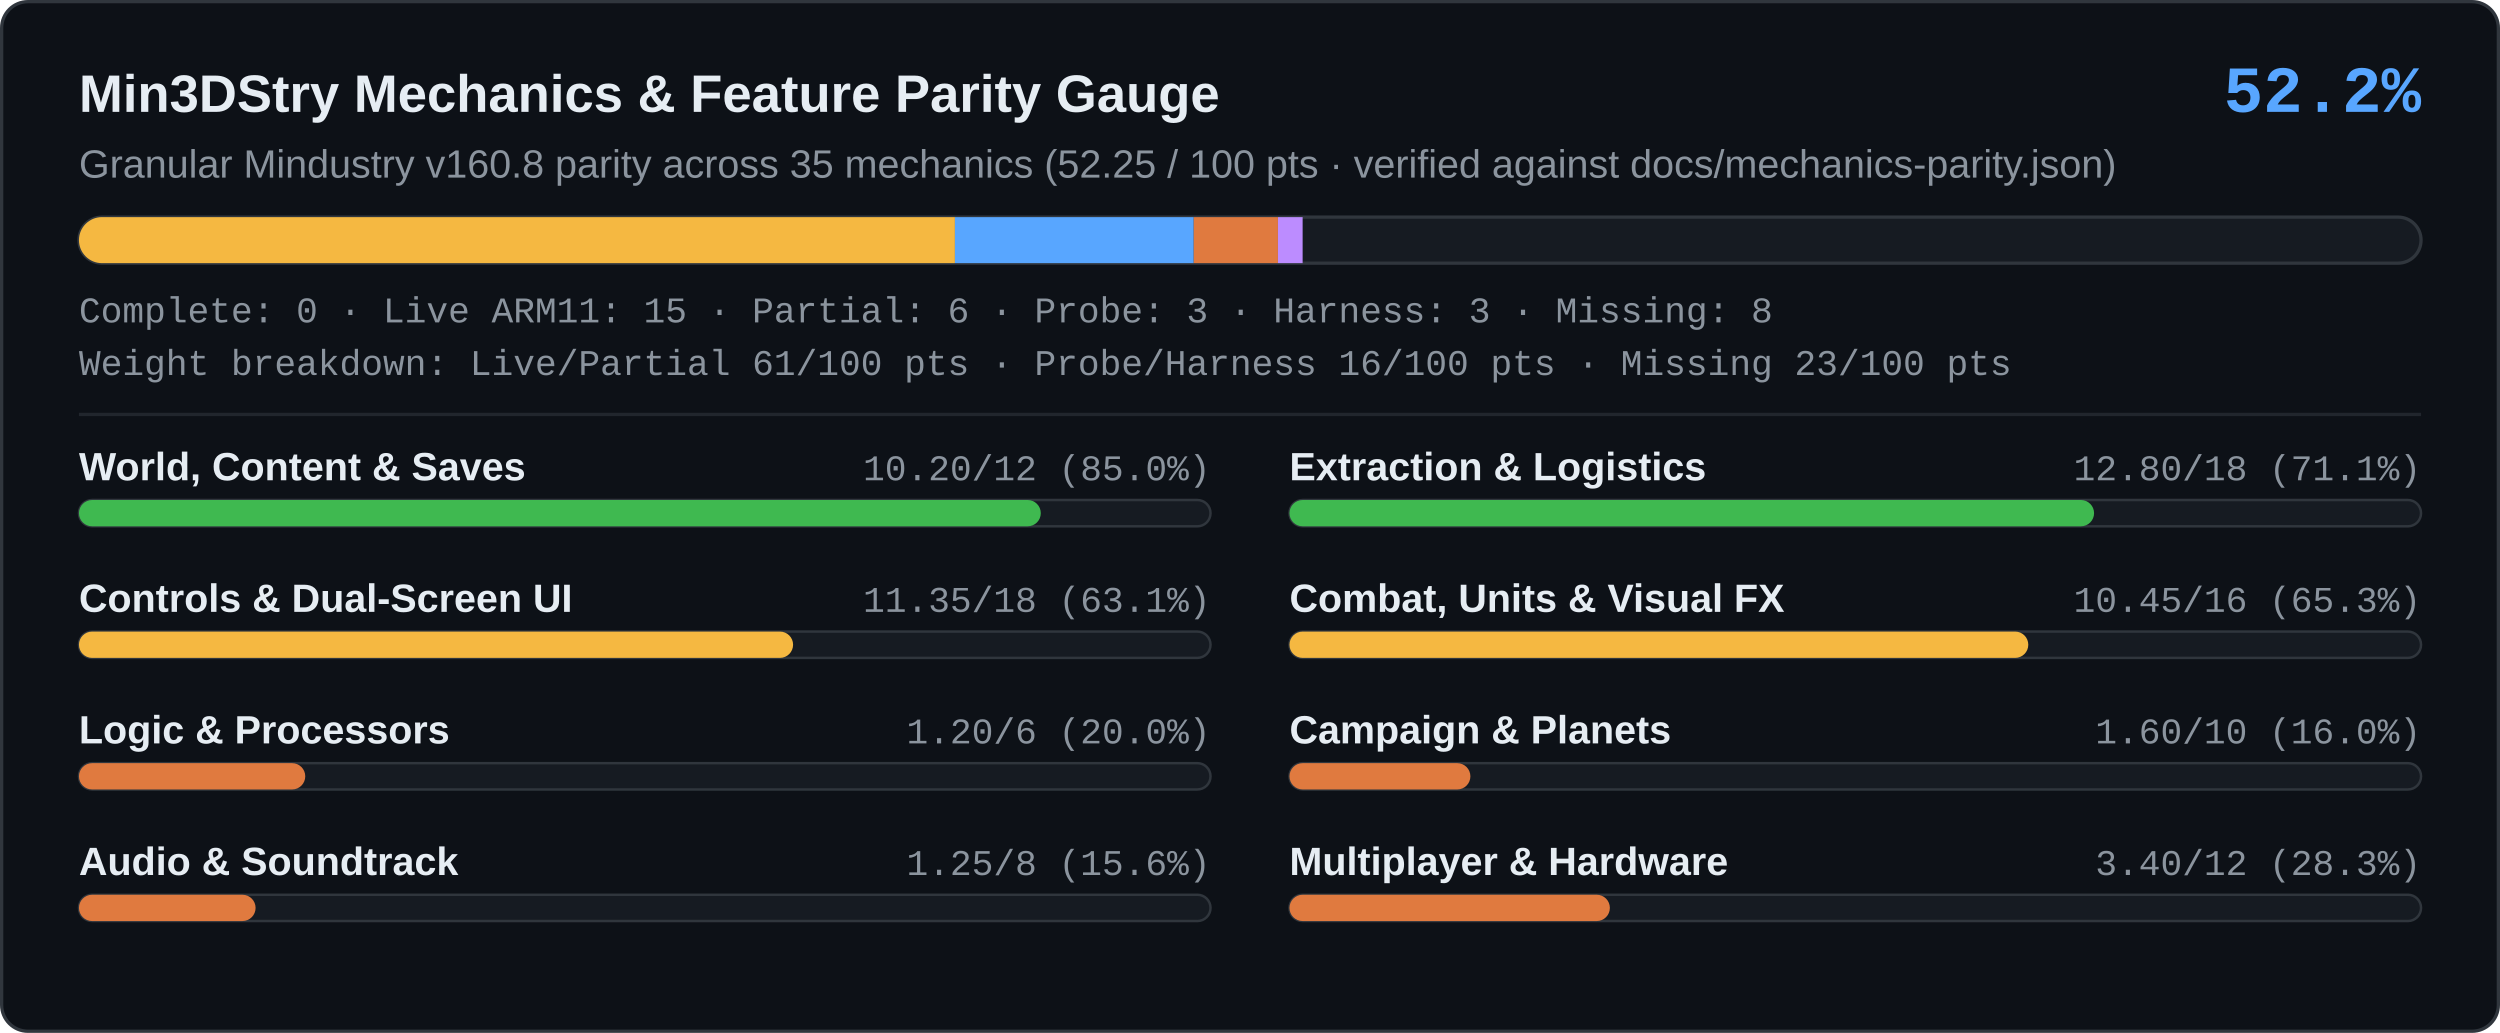
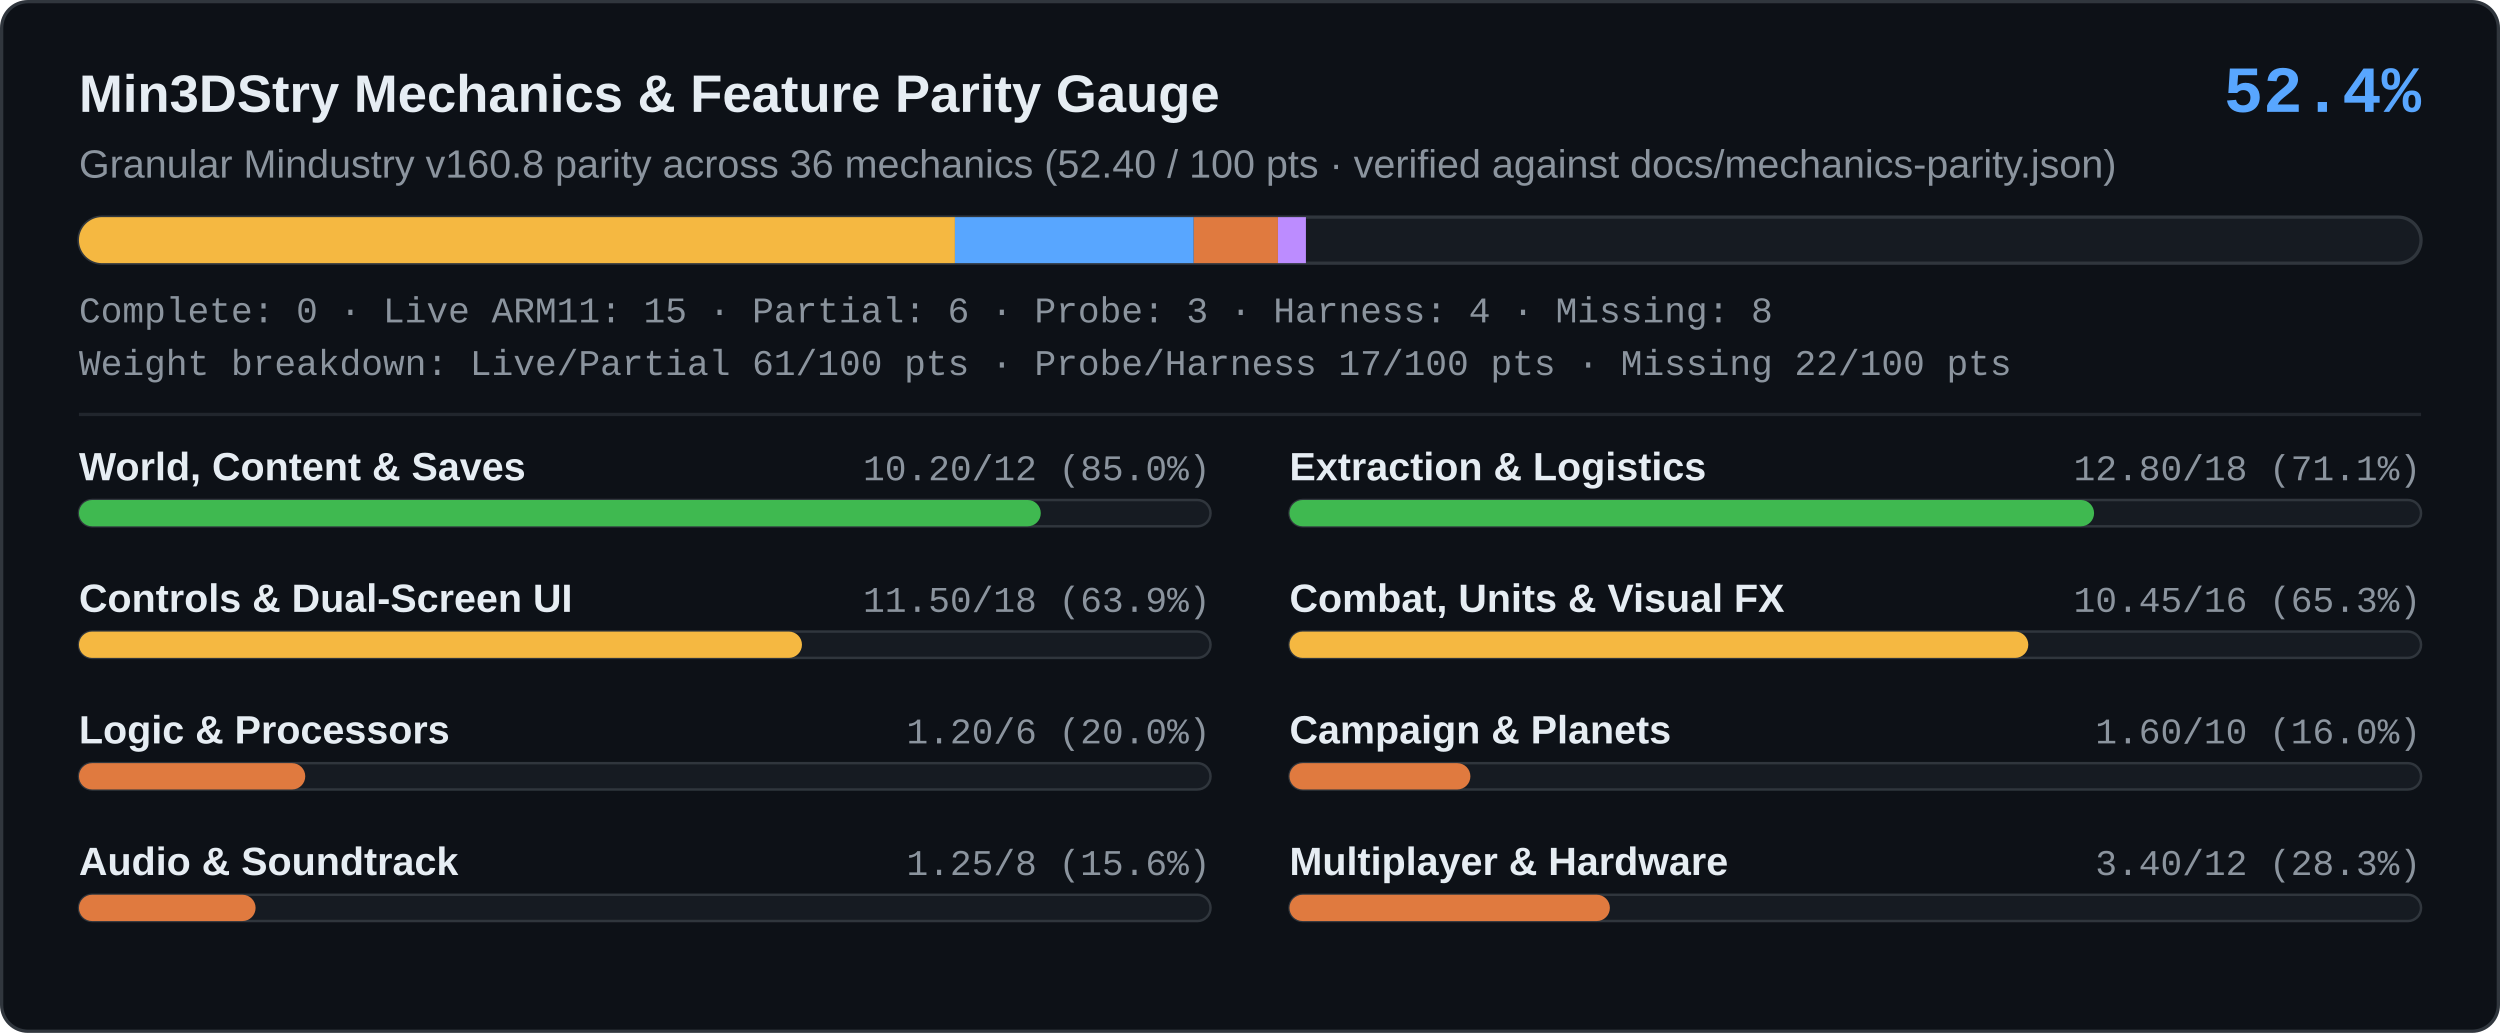
- <svg xmlns="http://www.w3.org/2000/svg" width="760" height="314" viewBox="0 0 760 314" role="img" aria-label="Min3DStry Mechanics &amp; Feature Parity 52.2%">
+ <svg xmlns="http://www.w3.org/2000/svg" width="760" height="314" viewBox="0 0 760 314" role="img" aria-label="Min3DStry Mechanics &amp; Feature Parity 52.4%">
  <defs>
    <clipPath id="mechBarClip">
      <rect x="24" y="66" width="712" height="14" rx="7" />
    </clipPath>
  </defs>
  <rect x="0.5" y="0.5" width="759" height="313" rx="8" fill="#0d1117" stroke="#30363d" />
  <text x="24" y="34" fill="#e6edf3" font-family="Segoe UI, Ubuntu, Arial, sans-serif" font-size="16" font-weight="700">Min3DStry Mechanics &amp; Feature Parity Gauge</text>
-   <text x="736" y="34" text-anchor="end" fill="#58a6ff" font-family="Consolas, Liberation Mono, monospace" font-size="20" font-weight="700">52.2%</text>
-   <text x="24" y="54" fill="#8b949e" font-family="Segoe UI, Ubuntu, Arial, sans-serif" font-size="12">Granular Mindustry v160.8 parity across 35 mechanics (52.25 / 100 pts · verified against docs/mechanics-parity.json)</text>
+   <text x="736" y="34" text-anchor="end" fill="#58a6ff" font-family="Consolas, Liberation Mono, monospace" font-size="20" font-weight="700">52.4%</text>
+   <text x="24" y="54" fill="#8b949e" font-family="Segoe UI, Ubuntu, Arial, sans-serif" font-size="12">Granular Mindustry v160.8 parity across 36 mechanics (52.40 / 100 pts · verified against docs/mechanics-parity.json)</text>
  <rect x="24" y="66" width="712" height="14" rx="7" fill="#161b22" stroke="#30363d" />
  <g clip-path="url(#mechBarClip)">
    <rect x="24.0" y="66" width="266.3" height="14" fill="#f5b841" />
    <rect x="290.3" y="66" width="72.6" height="14" fill="#58a6ff" />
    <rect x="362.9" y="66" width="25.6" height="14" fill="#e07a3f" />
-     <rect x="388.5" y="66" width="7.5" height="14" fill="#bc8cff" />
+     <rect x="388.5" y="66" width="8.5" height="14" fill="#bc8cff" />
  </g>
-   <text x="24" y="98" fill="#8b949e" font-family="Consolas, Liberation Mono, monospace" font-size="11">Complete: 0  ·  Live ARM11: 15  ·  Partial: 6  ·  Probe: 3  ·  Harness: 3  ·  Missing: 8</text>
-   <text x="24" y="114" fill="#8b949e" font-family="Consolas, Liberation Mono, monospace" font-size="11">Weight breakdown:  Live/Partial 61/100 pts  ·  Probe/Harness 16/100 pts  ·  Missing 23/100 pts</text>
+   <text x="24" y="98" fill="#8b949e" font-family="Consolas, Liberation Mono, monospace" font-size="11">Complete: 0  ·  Live ARM11: 15  ·  Partial: 6  ·  Probe: 3  ·  Harness: 4  ·  Missing: 8</text>
+   <text x="24" y="114" fill="#8b949e" font-family="Consolas, Liberation Mono, monospace" font-size="11">Weight breakdown:  Live/Partial 61/100 pts  ·  Probe/Harness 17/100 pts  ·  Missing 22/100 pts</text>
  <line x1="24" y1="126" x2="736" y2="126" stroke="#21262d" stroke-width="1" />
  <text x="24" y="146" fill="#e6edf3" font-family="Segoe UI, Ubuntu, Arial, sans-serif" font-size="12" font-weight="600">World, Content &amp; Saves</text>
  <text x="368" y="146" text-anchor="end" fill="#8b949e" font-family="Consolas, Liberation Mono, monospace" font-size="11">10.20/12 (85.0%)</text>
  <rect x="24" y="152" width="344" height="8" rx="4" fill="#161b22" stroke="#30363d" stroke-width="0.75" />
  <rect x="24" y="152" width="292.4" height="8" rx="4" fill="#3fb950" />
  <text x="392" y="146" fill="#e6edf3" font-family="Segoe UI, Ubuntu, Arial, sans-serif" font-size="12" font-weight="600">Extraction &amp; Logistics</text>
  <text x="736" y="146" text-anchor="end" fill="#8b949e" font-family="Consolas, Liberation Mono, monospace" font-size="11">12.80/18 (71.1%)</text>
  <rect x="392" y="152" width="344" height="8" rx="4" fill="#161b22" stroke="#30363d" stroke-width="0.75" />
  <rect x="392" y="152" width="244.6" height="8" rx="4" fill="#3fb950" />
  <text x="24" y="186" fill="#e6edf3" font-family="Segoe UI, Ubuntu, Arial, sans-serif" font-size="12" font-weight="600">Controls &amp; Dual-Screen UI</text>
-   <text x="368" y="186" text-anchor="end" fill="#8b949e" font-family="Consolas, Liberation Mono, monospace" font-size="11">11.35/18 (63.1%)</text>
+   <text x="368" y="186" text-anchor="end" fill="#8b949e" font-family="Consolas, Liberation Mono, monospace" font-size="11">11.50/18 (63.9%)</text>
  <rect x="24" y="192" width="344" height="8" rx="4" fill="#161b22" stroke="#30363d" stroke-width="0.75" />
-   <rect x="24" y="192" width="217.1" height="8" rx="4" fill="#f5b841" />
+   <rect x="24" y="192" width="219.8" height="8" rx="4" fill="#f5b841" />
  <text x="392" y="186" fill="#e6edf3" font-family="Segoe UI, Ubuntu, Arial, sans-serif" font-size="12" font-weight="600">Combat, Units &amp; Visual FX</text>
  <text x="736" y="186" text-anchor="end" fill="#8b949e" font-family="Consolas, Liberation Mono, monospace" font-size="11">10.45/16 (65.3%)</text>
  <rect x="392" y="192" width="344" height="8" rx="4" fill="#161b22" stroke="#30363d" stroke-width="0.75" />
  <rect x="392" y="192" width="224.6" height="8" rx="4" fill="#f5b841" />
  <text x="24" y="226" fill="#e6edf3" font-family="Segoe UI, Ubuntu, Arial, sans-serif" font-size="12" font-weight="600">Logic &amp; Processors</text>
  <text x="368" y="226" text-anchor="end" fill="#8b949e" font-family="Consolas, Liberation Mono, monospace" font-size="11">1.20/6 (20.0%)</text>
  <rect x="24" y="232" width="344" height="8" rx="4" fill="#161b22" stroke="#30363d" stroke-width="0.75" />
  <rect x="24" y="232" width="68.8" height="8" rx="4" fill="#e07a3f" />
  <text x="392" y="226" fill="#e6edf3" font-family="Segoe UI, Ubuntu, Arial, sans-serif" font-size="12" font-weight="600">Campaign &amp; Planets</text>
  <text x="736" y="226" text-anchor="end" fill="#8b949e" font-family="Consolas, Liberation Mono, monospace" font-size="11">1.60/10 (16.0%)</text>
  <rect x="392" y="232" width="344" height="8" rx="4" fill="#161b22" stroke="#30363d" stroke-width="0.75" />
  <rect x="392" y="232" width="55.0" height="8" rx="4" fill="#e07a3f" />
  <text x="24" y="266" fill="#e6edf3" font-family="Segoe UI, Ubuntu, Arial, sans-serif" font-size="12" font-weight="600">Audio &amp; Soundtrack</text>
  <text x="368" y="266" text-anchor="end" fill="#8b949e" font-family="Consolas, Liberation Mono, monospace" font-size="11">1.25/8 (15.6%)</text>
  <rect x="24" y="272" width="344" height="8" rx="4" fill="#161b22" stroke="#30363d" stroke-width="0.75" />
  <rect x="24" y="272" width="53.7" height="8" rx="4" fill="#e07a3f" />
  <text x="392" y="266" fill="#e6edf3" font-family="Segoe UI, Ubuntu, Arial, sans-serif" font-size="12" font-weight="600">Multiplayer &amp; Hardware</text>
  <text x="736" y="266" text-anchor="end" fill="#8b949e" font-family="Consolas, Liberation Mono, monospace" font-size="11">3.40/12 (28.3%)</text>
  <rect x="392" y="272" width="344" height="8" rx="4" fill="#161b22" stroke="#30363d" stroke-width="0.75" />
  <rect x="392" y="272" width="97.4" height="8" rx="4" fill="#e07a3f" />
</svg>
